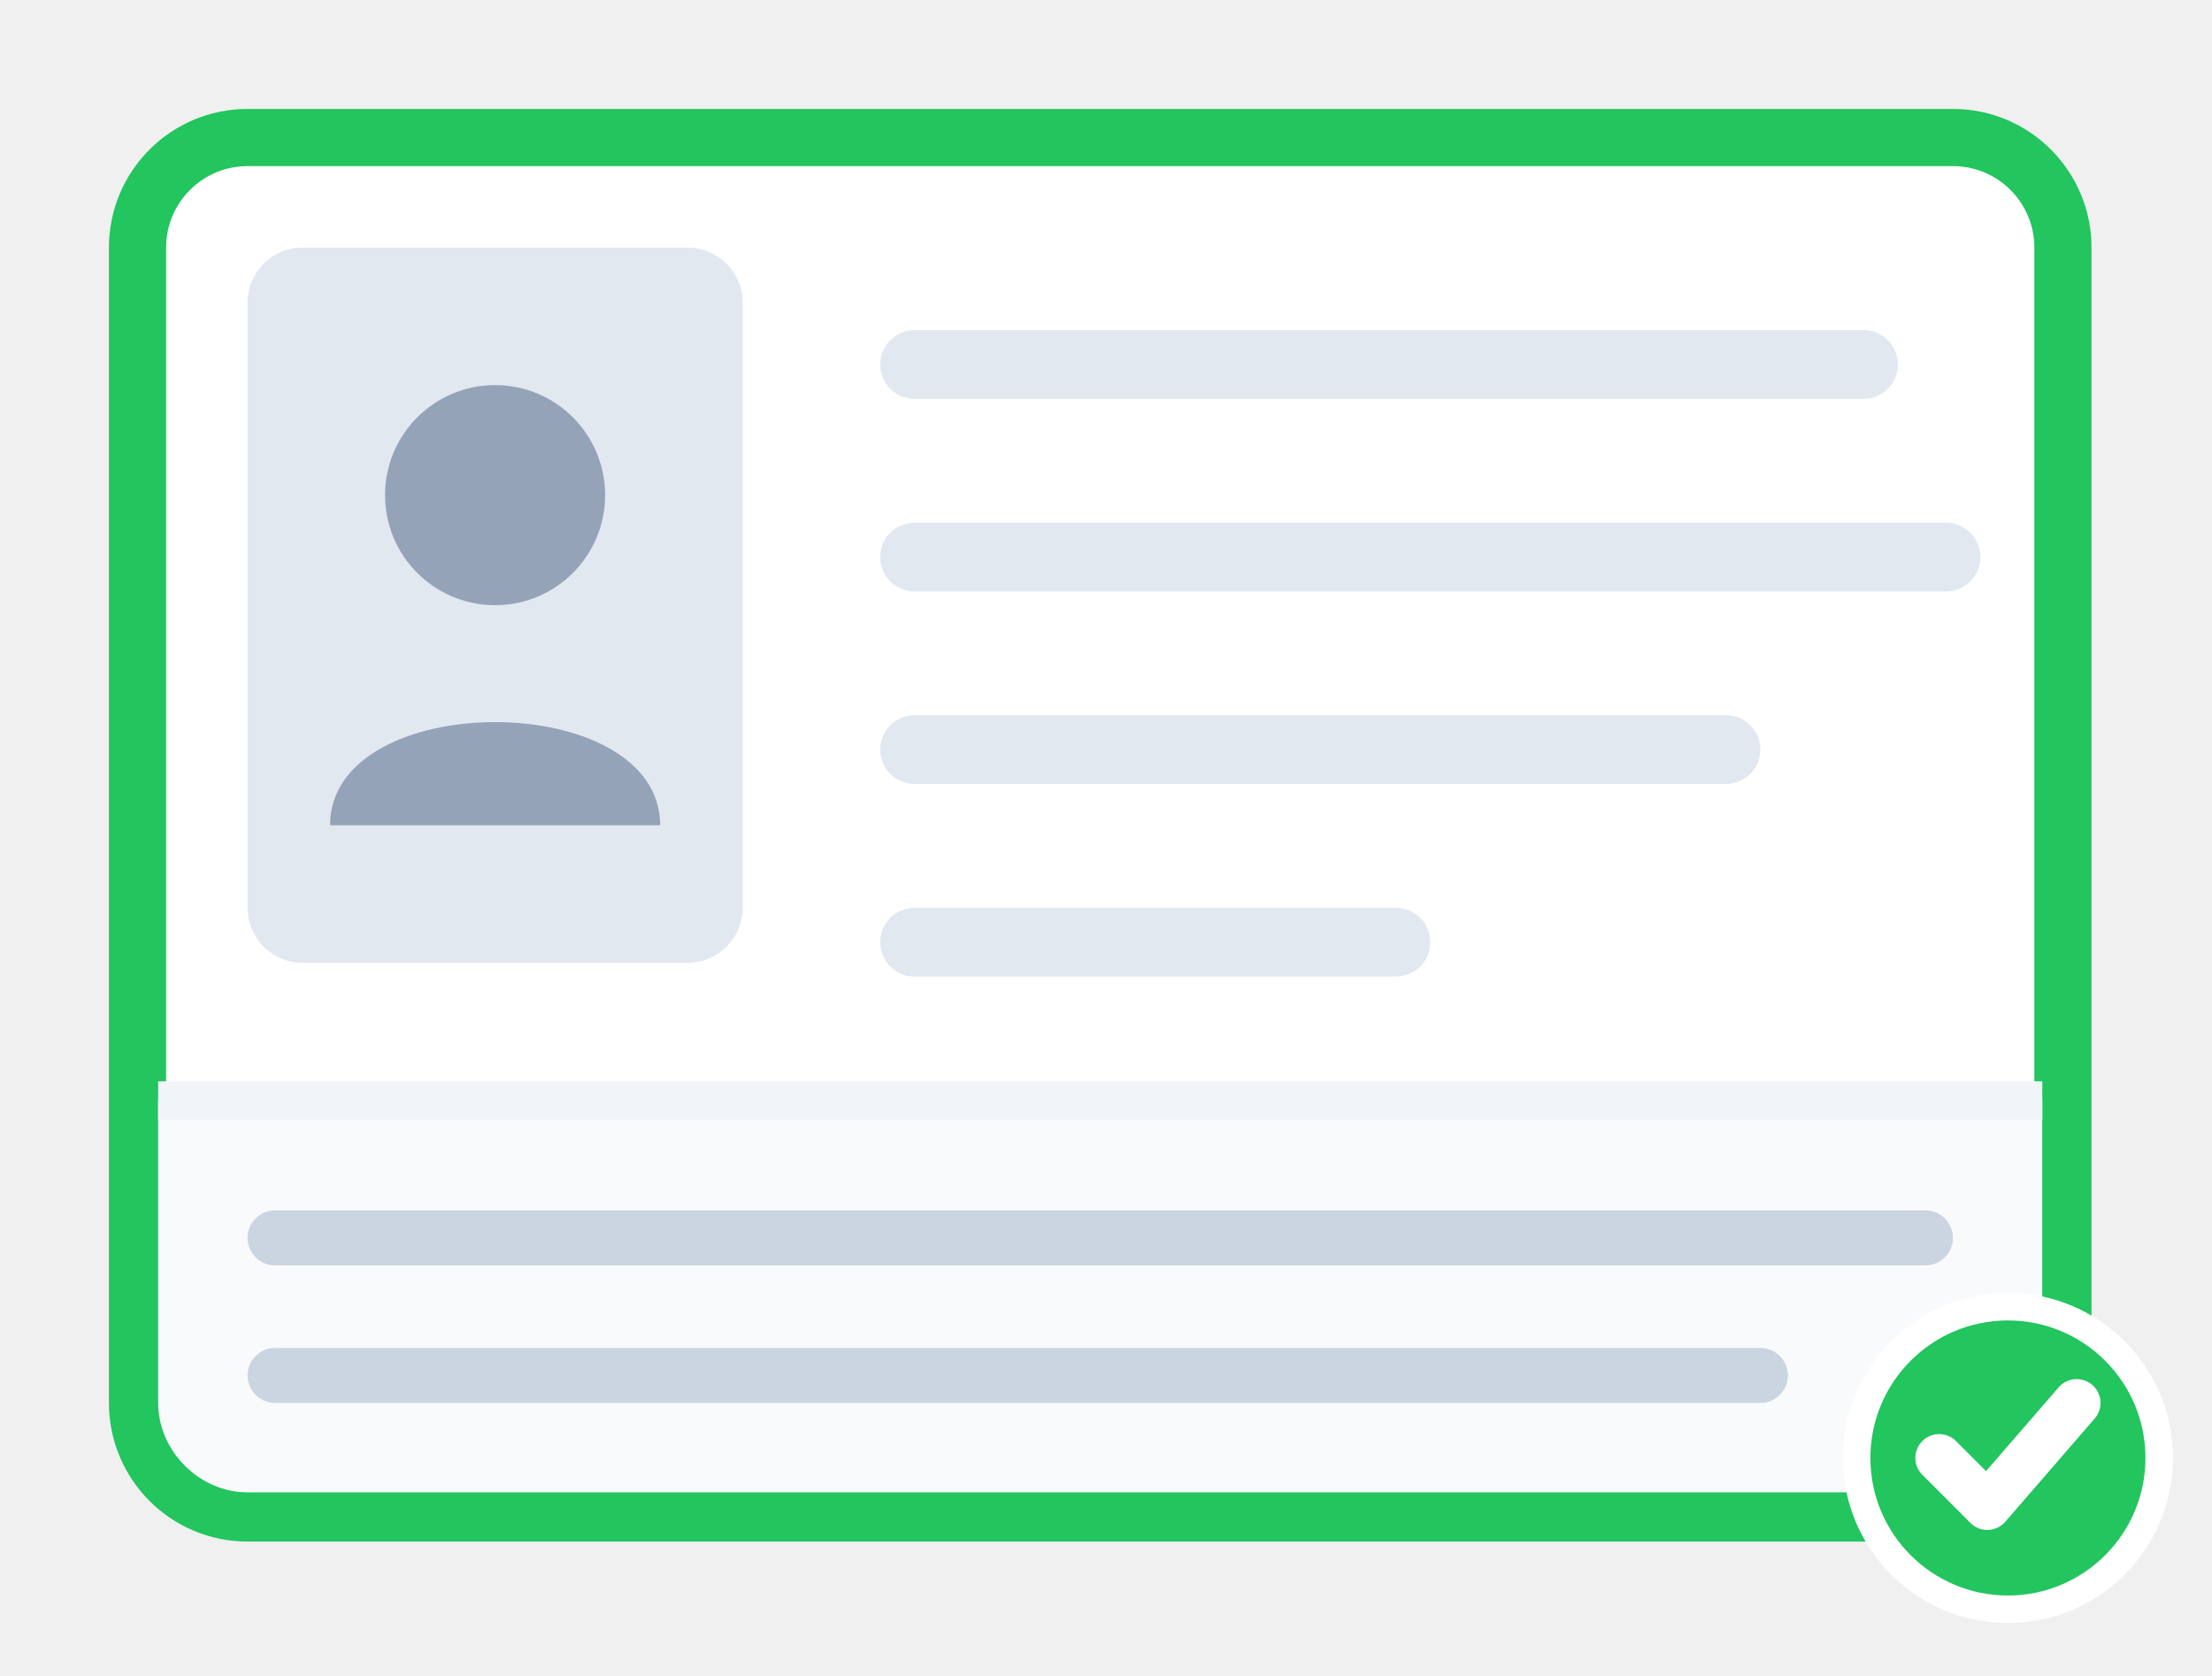
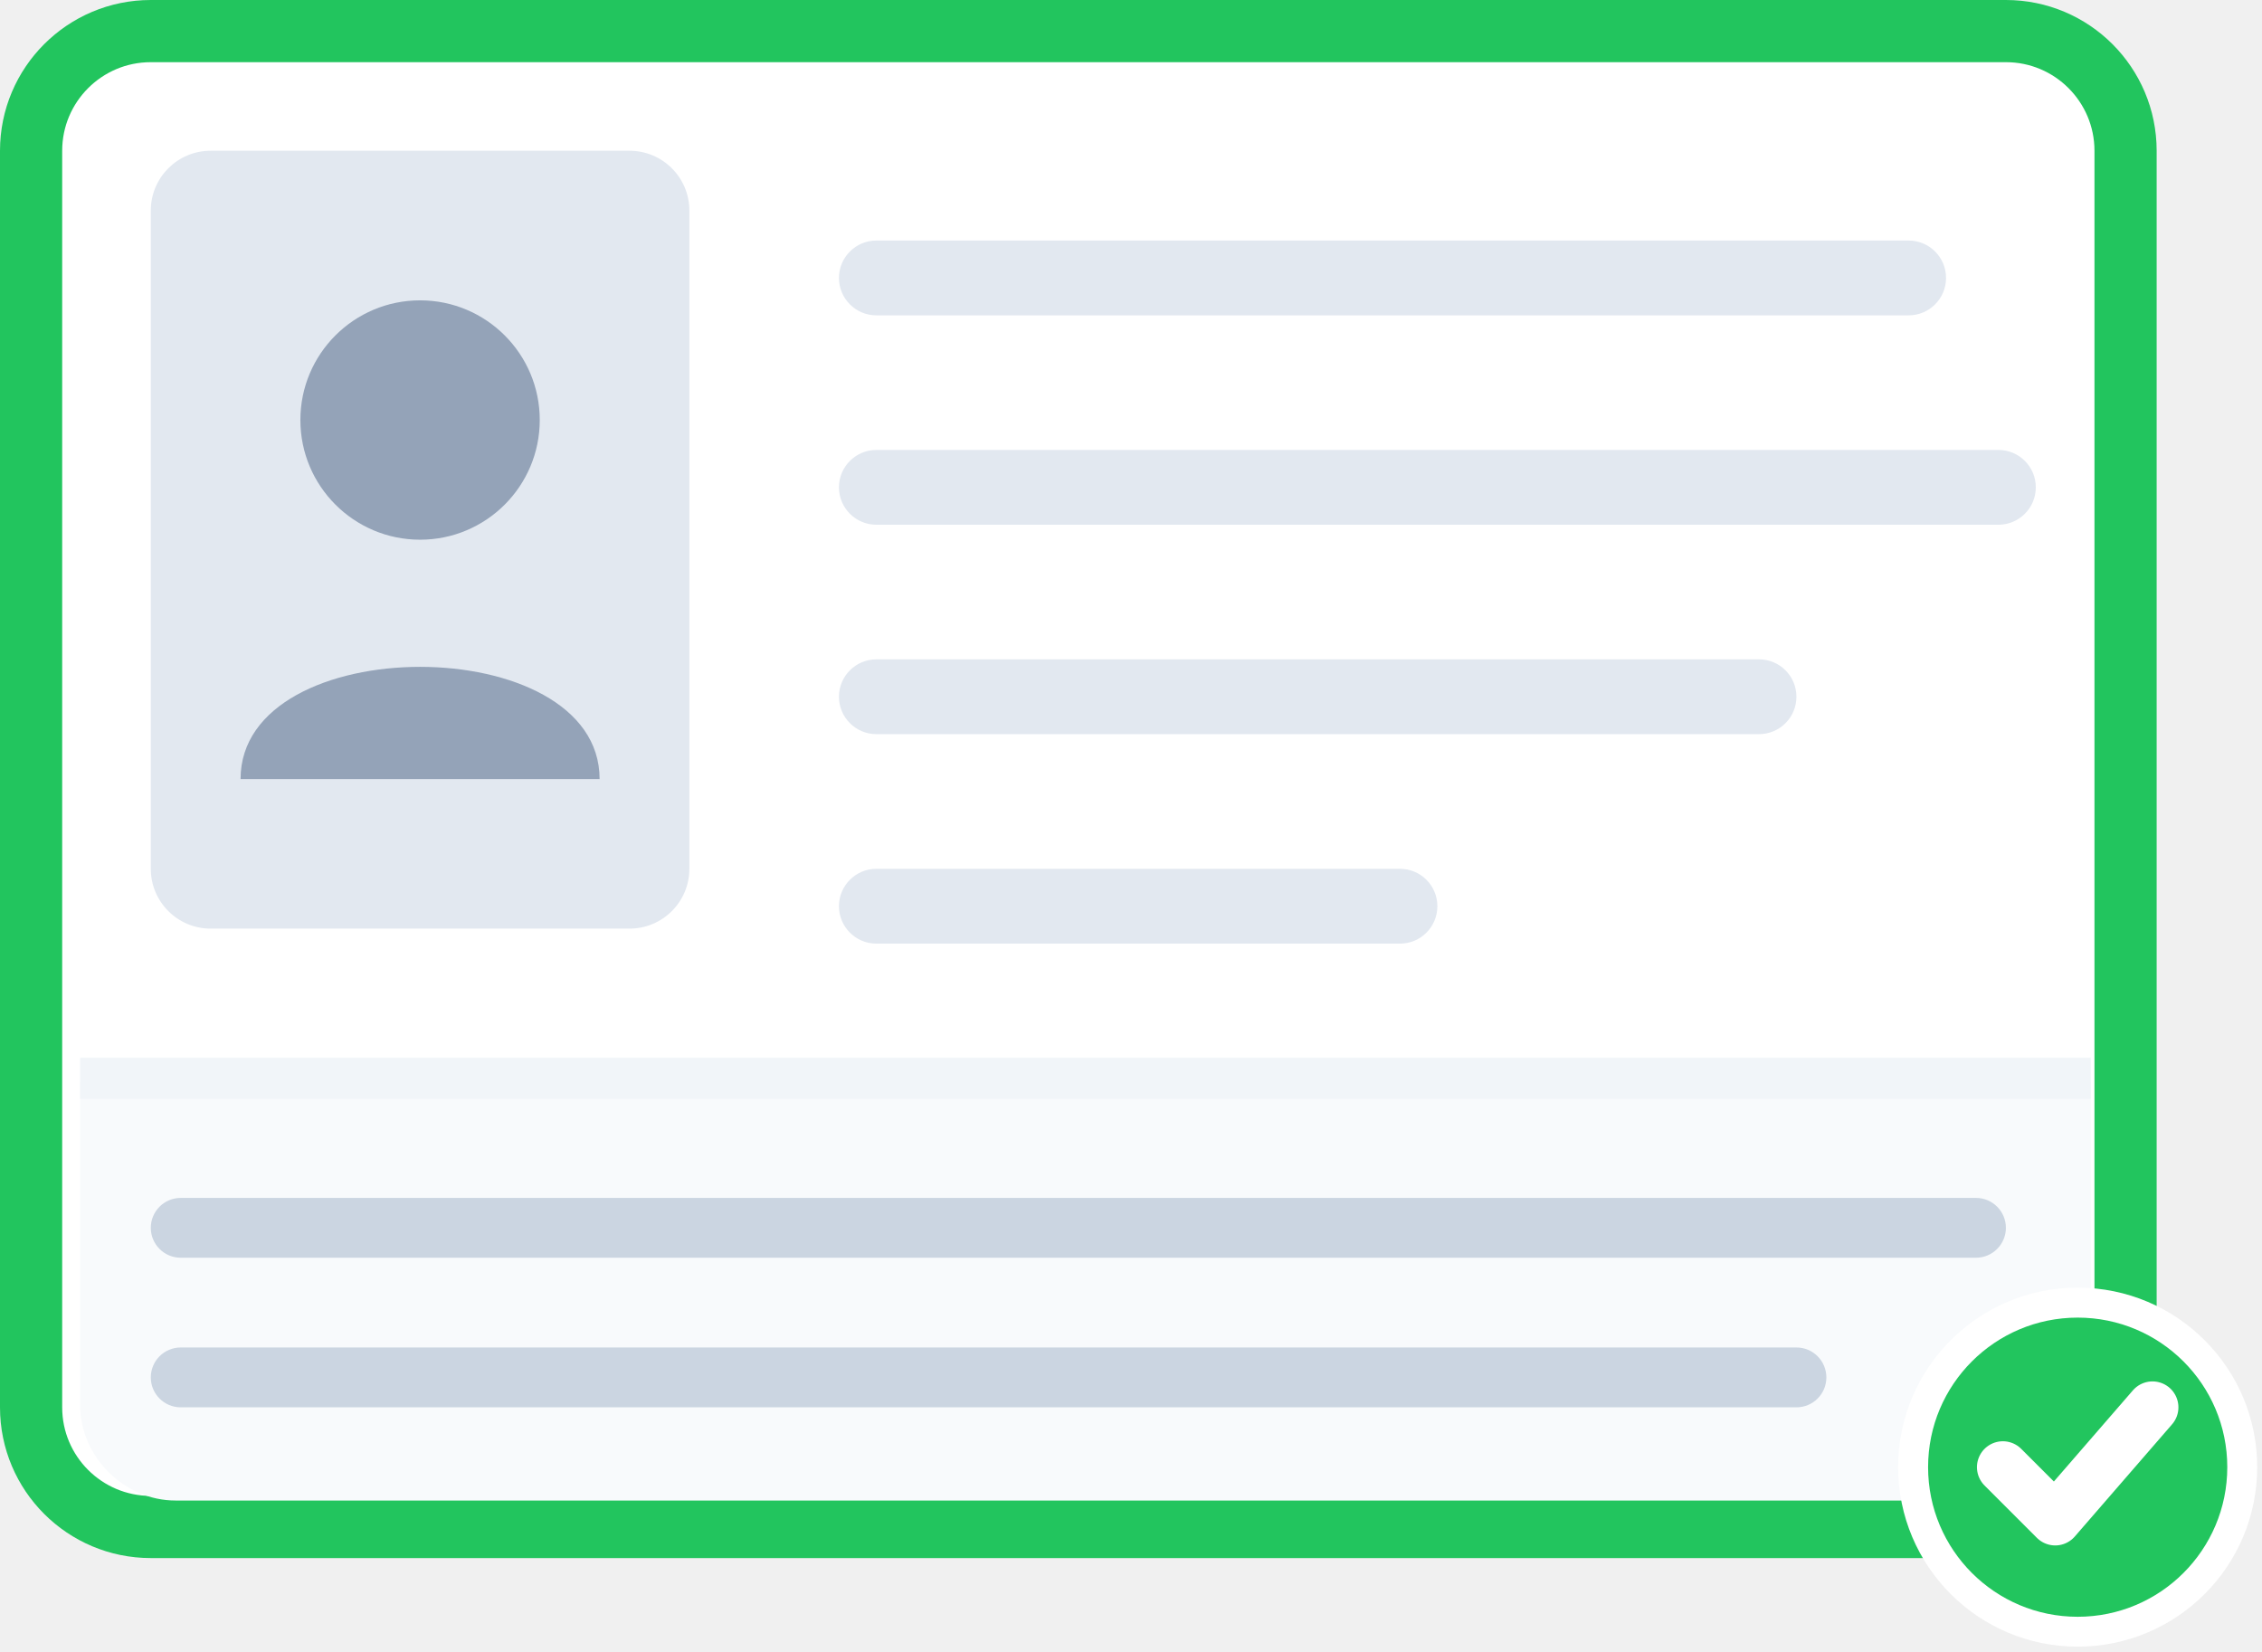
- <svg xmlns="http://www.w3.org/2000/svg" width="66" height="50" viewBox="0 0 66 50" fill="none">
-   <path d="M58.269 4.103H7.386C5.573 4.103 4.103 5.573 4.103 7.386V41.855C4.103 43.668 5.573 45.138 7.386 45.138H58.269C60.082 45.138 61.552 43.668 61.552 41.855V7.386C61.552 5.573 60.082 4.103 58.269 4.103Z" fill="white" stroke="#22C55E" stroke-width="1.706" />
-   <path d="M4.719 32.828H60.936V41.855C60.936 43.291 59.705 44.523 58.269 44.523H7.386C5.95 44.523 4.719 43.291 4.719 41.855V32.828Z" fill="#F8FAFC" />
-   <path d="M4.719 32.828H60.936" stroke="#F1F5F9" stroke-width="1.137" />
-   <path d="M57.449 36.11H8.207C7.754 36.11 7.386 36.478 7.386 36.931C7.386 37.384 7.754 37.752 8.207 37.752H57.449C57.902 37.752 58.269 37.384 58.269 36.931C58.269 36.478 57.902 36.11 57.449 36.11Z" fill="#CBD5E1" />
-   <path d="M52.524 40.214H8.207C7.754 40.214 7.386 40.581 7.386 41.035C7.386 41.488 7.754 41.855 8.207 41.855H52.524C52.978 41.855 53.345 41.488 53.345 41.035C53.345 40.581 52.978 40.214 52.524 40.214Z" fill="#CBD5E1" />
-   <path d="M20.517 7.386H9.028C8.121 7.386 7.386 8.121 7.386 9.027V27.082C7.386 27.989 8.121 28.724 9.028 28.724H20.517C21.424 28.724 22.159 27.989 22.159 27.082V9.027C22.159 8.121 21.424 7.386 20.517 7.386Z" fill="#E2E8F0" />
-   <path d="M14.772 18.055C16.585 18.055 18.055 16.585 18.055 14.772C18.055 12.959 16.585 11.489 14.772 11.489C12.959 11.489 11.489 12.959 11.489 14.772C11.489 16.585 12.959 18.055 14.772 18.055Z" fill="#94A3B8" />
-   <path d="M9.848 24.621C9.848 20.517 19.697 20.517 19.697 24.621H9.848Z" fill="#94A3B8" />
-   <path d="M55.602 9.849H27.288C26.721 9.849 26.262 10.308 26.262 10.874C26.262 11.441 26.721 11.9 27.288 11.9H55.602C56.168 11.9 56.628 11.441 56.628 10.874C56.628 10.308 56.168 9.849 55.602 9.849Z" fill="#E2E8F0" />
-   <path d="M58.064 15.593H27.288C26.721 15.593 26.262 16.052 26.262 16.619C26.262 17.185 26.721 17.645 27.288 17.645H58.064C58.63 17.645 59.09 17.185 59.09 16.619C59.09 16.052 58.63 15.593 58.064 15.593Z" fill="#E2E8F0" />
-   <path d="M51.498 21.337H27.288C26.721 21.337 26.262 21.797 26.262 22.363C26.262 22.93 26.721 23.389 27.288 23.389H51.498C52.065 23.389 52.524 22.93 52.524 22.363C52.524 21.797 52.065 21.337 51.498 21.337Z" fill="#E2E8F0" />
-   <path d="M41.65 27.083H27.288C26.721 27.083 26.262 27.542 26.262 28.109C26.262 28.675 26.721 29.135 27.288 29.135H41.65C42.217 29.135 42.676 28.675 42.676 28.109C42.676 27.542 42.217 27.083 41.65 27.083Z" fill="#E2E8F0" />
-   <path d="M59.91 48.42C62.63 48.42 64.835 46.215 64.835 43.496C64.835 40.776 62.63 38.572 59.91 38.572C57.191 38.572 54.986 40.776 54.986 43.496C54.986 46.215 57.191 48.42 59.91 48.42Z" fill="white" />
-   <path d="M59.91 47.6C62.177 47.6 64.014 45.763 64.014 43.497C64.014 41.231 62.177 39.394 59.91 39.394C57.644 39.394 55.807 41.231 55.807 43.497C55.807 45.763 57.644 47.6 59.91 47.6Z" fill="#22C55E" />
-   <path d="M57.859 43.496L59.295 44.933L61.962 41.855" stroke="white" stroke-width="1.422" stroke-linecap="round" stroke-linejoin="round" />
+ <svg xmlns="http://www.w3.org/2000/svg" width="63" height="46" viewBox="0 0 63 46" fill="none">
+   <path d="M55.867 0.866H4.2C2.359 0.866 0.866 2.359 0.866 4.2V39.2C0.866 41.041 2.359 42.533 4.2 42.533H55.867C57.708 42.533 59.2 41.041 59.2 39.2V4.2C59.2 2.359 57.708 0.866 55.867 0.866Z" fill="white" stroke="#22C55E" stroke-width="1.732" />
+   <path d="M2.231 30.146H58.231V39.139C58.231 40.569 57.005 41.796 55.574 41.796H4.888C3.457 41.796 2.231 40.569 2.231 39.139V30.146Z" fill="#F8FAFC" />
+   <path d="M2.231 30.033H58.231" stroke="#F1F5F9" stroke-width="1.144" />
+   <path d="M55.034 33.367H5.033C4.573 33.367 4.2 33.74 4.2 34.2C4.2 34.66 4.573 35.033 5.033 35.033H55.034C55.494 35.033 55.867 34.66 55.867 34.2C55.867 33.74 55.494 33.367 55.034 33.367Z" fill="#CBD5E1" />
+   <path d="M50.034 37.533H5.033C4.573 37.533 4.2 37.906 4.2 38.367C4.2 38.827 4.573 39.2 5.033 39.2H50.034C50.494 39.2 50.867 38.827 50.867 38.367C50.867 37.906 50.494 37.533 50.034 37.533Z" fill="#CBD5E1" />
+   <path d="M17.533 4.199H5.867C4.946 4.199 4.2 4.945 4.2 5.866V24.199C4.2 25.12 4.946 25.866 5.867 25.866H17.533C18.454 25.866 19.2 25.12 19.2 24.199V5.866C19.2 4.945 18.454 4.199 17.533 4.199Z" fill="#E2E8F0" />
+   <path d="M11.7 15.033C13.541 15.033 15.033 13.54 15.033 11.699C15.033 9.858 13.541 8.366 11.7 8.366C9.859 8.366 8.366 9.858 8.366 11.699C8.366 13.54 9.859 15.033 11.7 15.033Z" fill="#94A3B8" />
+   <path d="M6.7 21.7C6.7 17.533 16.7 17.533 16.7 21.7H6.7Z" fill="#94A3B8" />
+   <path d="M53.158 6.7H24.408C23.833 6.7 23.366 7.167 23.366 7.742C23.366 8.317 23.833 8.784 24.408 8.784H53.158C53.734 8.784 54.2 8.317 54.2 7.742C54.2 7.167 53.734 6.7 53.158 6.7Z" fill="#E2E8F0" />
+   <path d="M55.658 12.533H24.408C23.833 12.533 23.366 12.999 23.366 13.574C23.366 14.15 23.833 14.616 24.408 14.616H55.658C56.234 14.616 56.7 14.15 56.7 13.574C56.7 12.999 56.234 12.533 55.658 12.533Z" fill="#E2E8F0" />
+   <path d="M48.992 18.366H24.408C23.833 18.366 23.366 18.832 23.366 19.407C23.366 19.983 23.833 20.449 24.408 20.449H48.992C49.567 20.449 50.033 19.983 50.033 19.407C50.033 18.832 49.567 18.366 48.992 18.366Z" fill="#E2E8F0" />
+   <path d="M38.992 24.2H24.408C23.833 24.2 23.366 24.667 23.366 25.242C23.366 25.817 23.833 26.284 24.408 26.284H38.992C39.567 26.284 40.033 25.817 40.033 25.242C40.033 24.667 39.567 24.2 38.992 24.2Z" fill="#E2E8F0" />
+   <path d="M57.866 45.866C60.628 45.866 62.866 43.628 62.866 40.866C62.866 38.105 60.628 35.866 57.866 35.866C55.105 35.866 52.866 38.105 52.866 40.866C52.866 43.628 55.105 45.866 57.866 45.866Z" fill="white" />
+   <path d="M57.866 45.034C60.167 45.034 62.033 43.169 62.033 40.867C62.033 38.566 60.167 36.701 57.866 36.701C55.565 36.701 53.7 38.566 53.7 40.867C53.7 43.169 55.565 45.034 57.866 45.034Z" fill="#22C55E" />
+   <path d="M55.783 40.867L57.241 42.325L59.95 39.2" stroke="white" stroke-width="1.444" stroke-linecap="round" stroke-linejoin="round" />
</svg>
